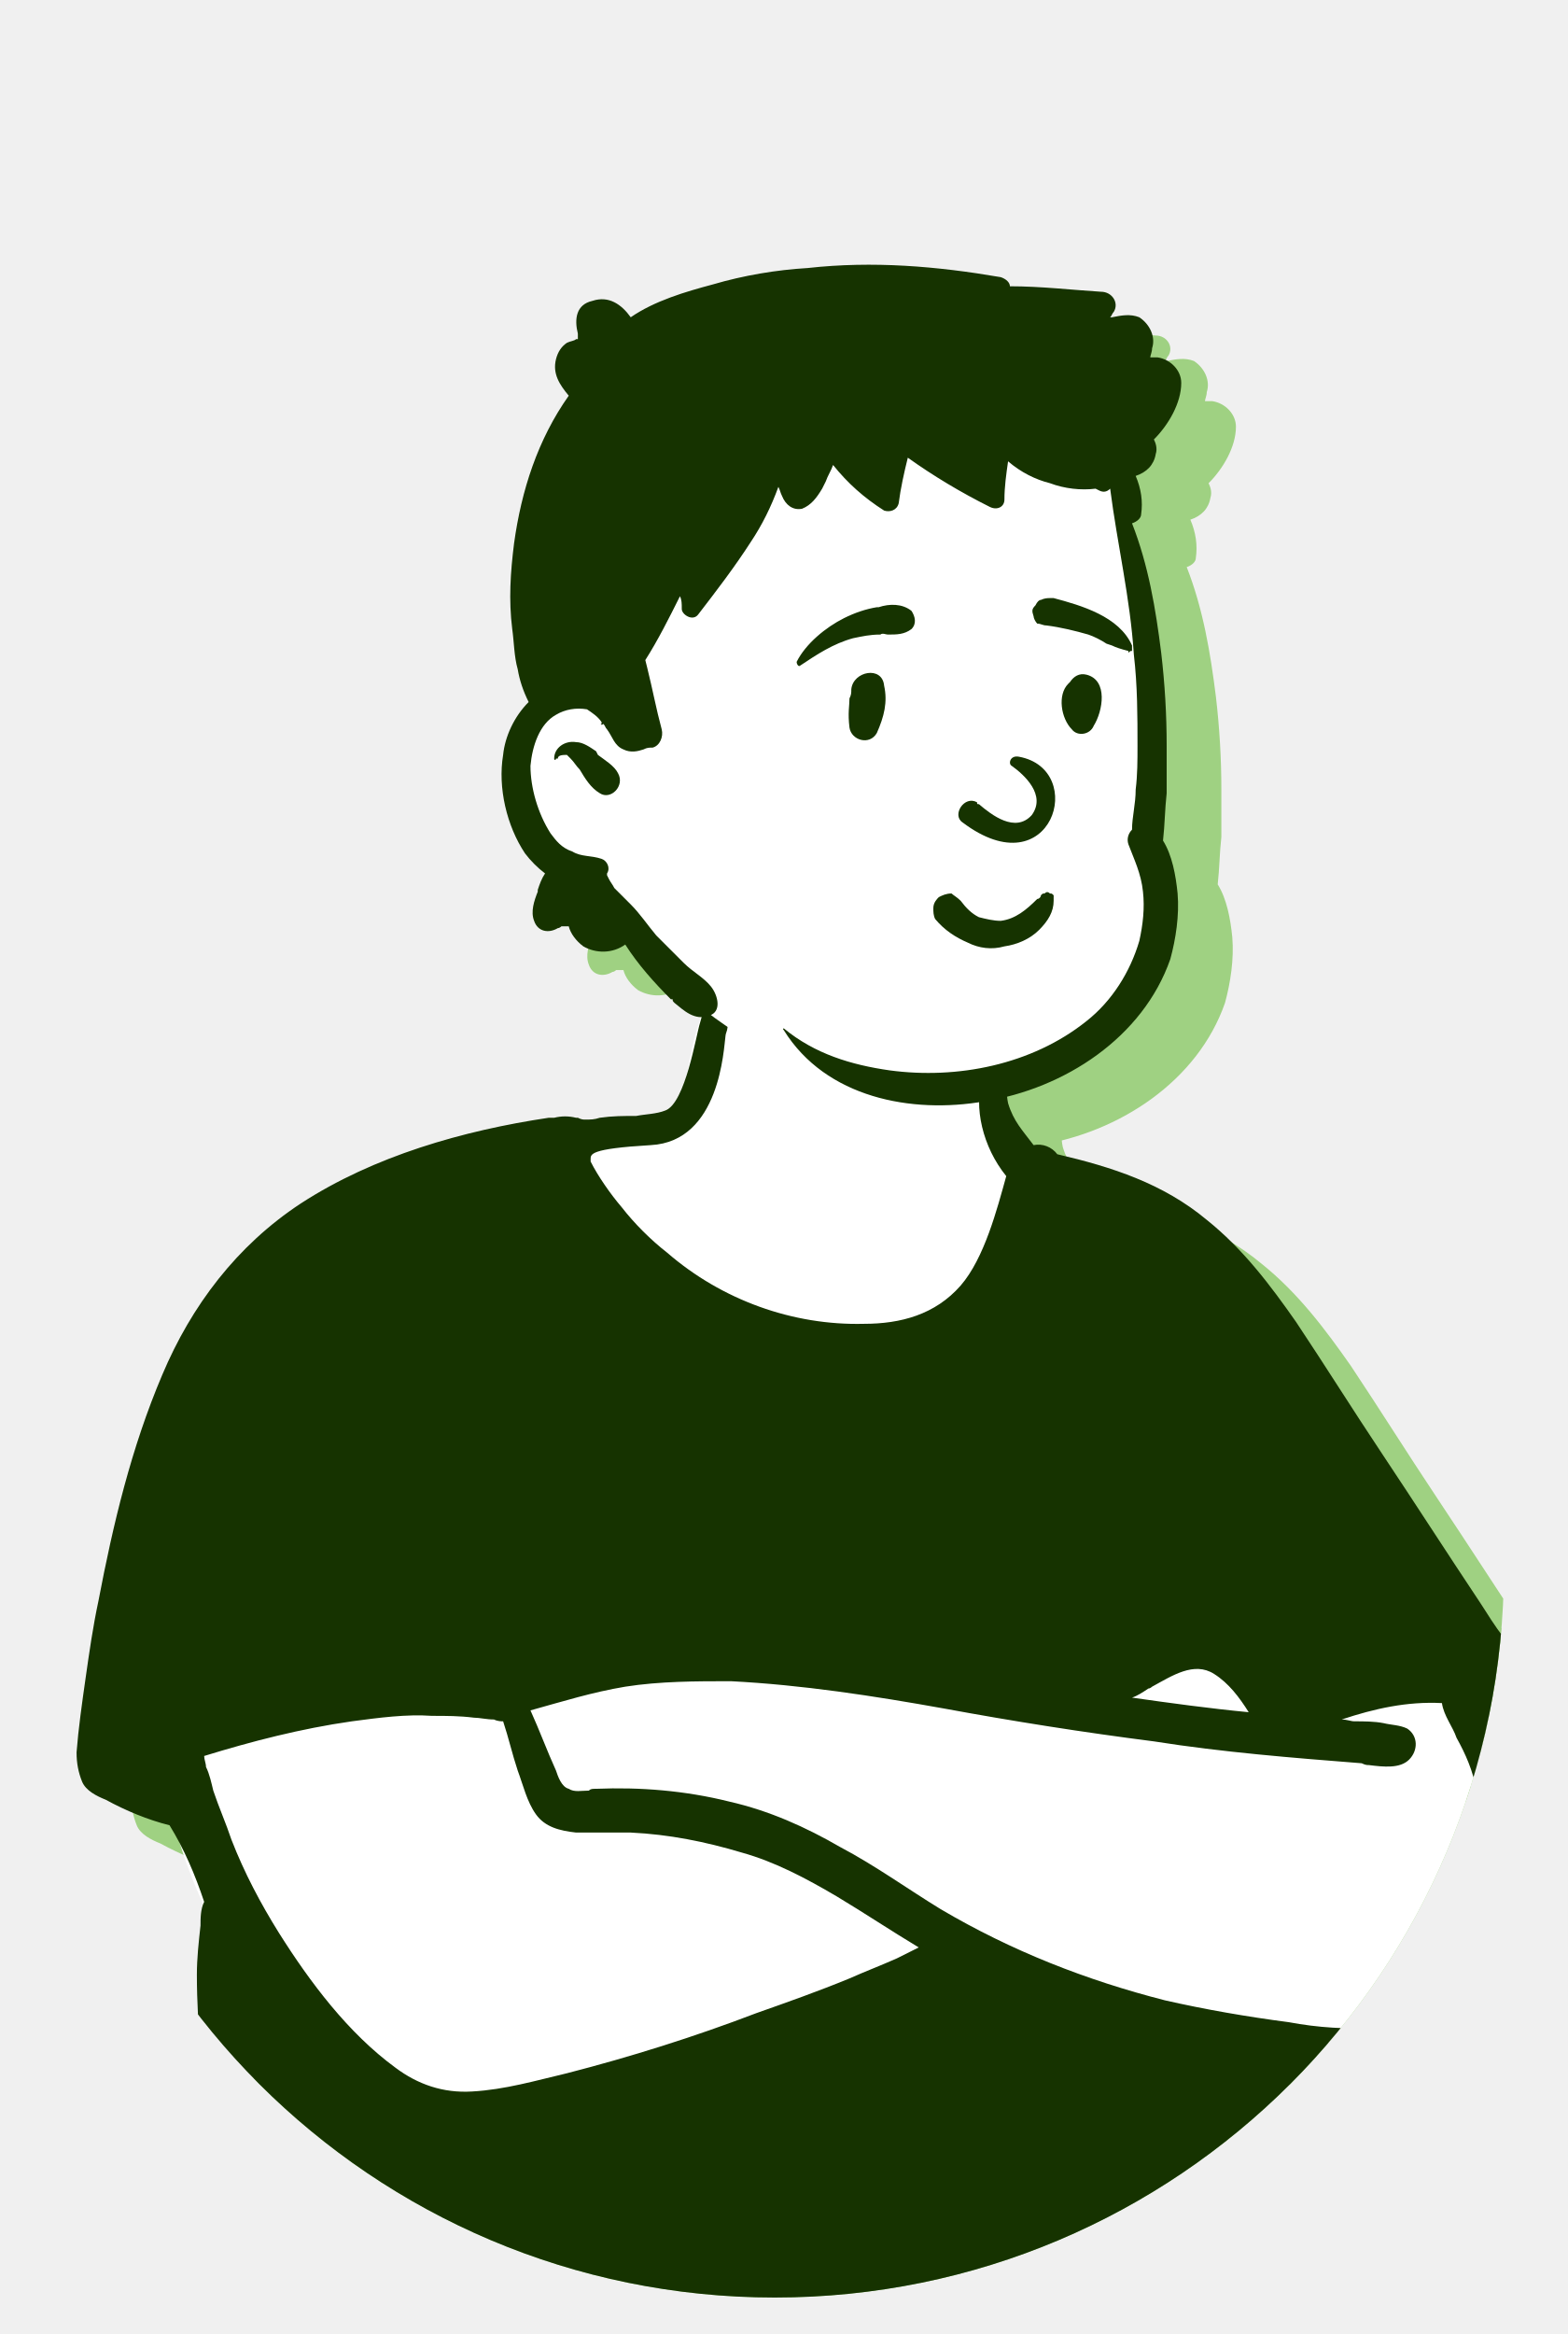
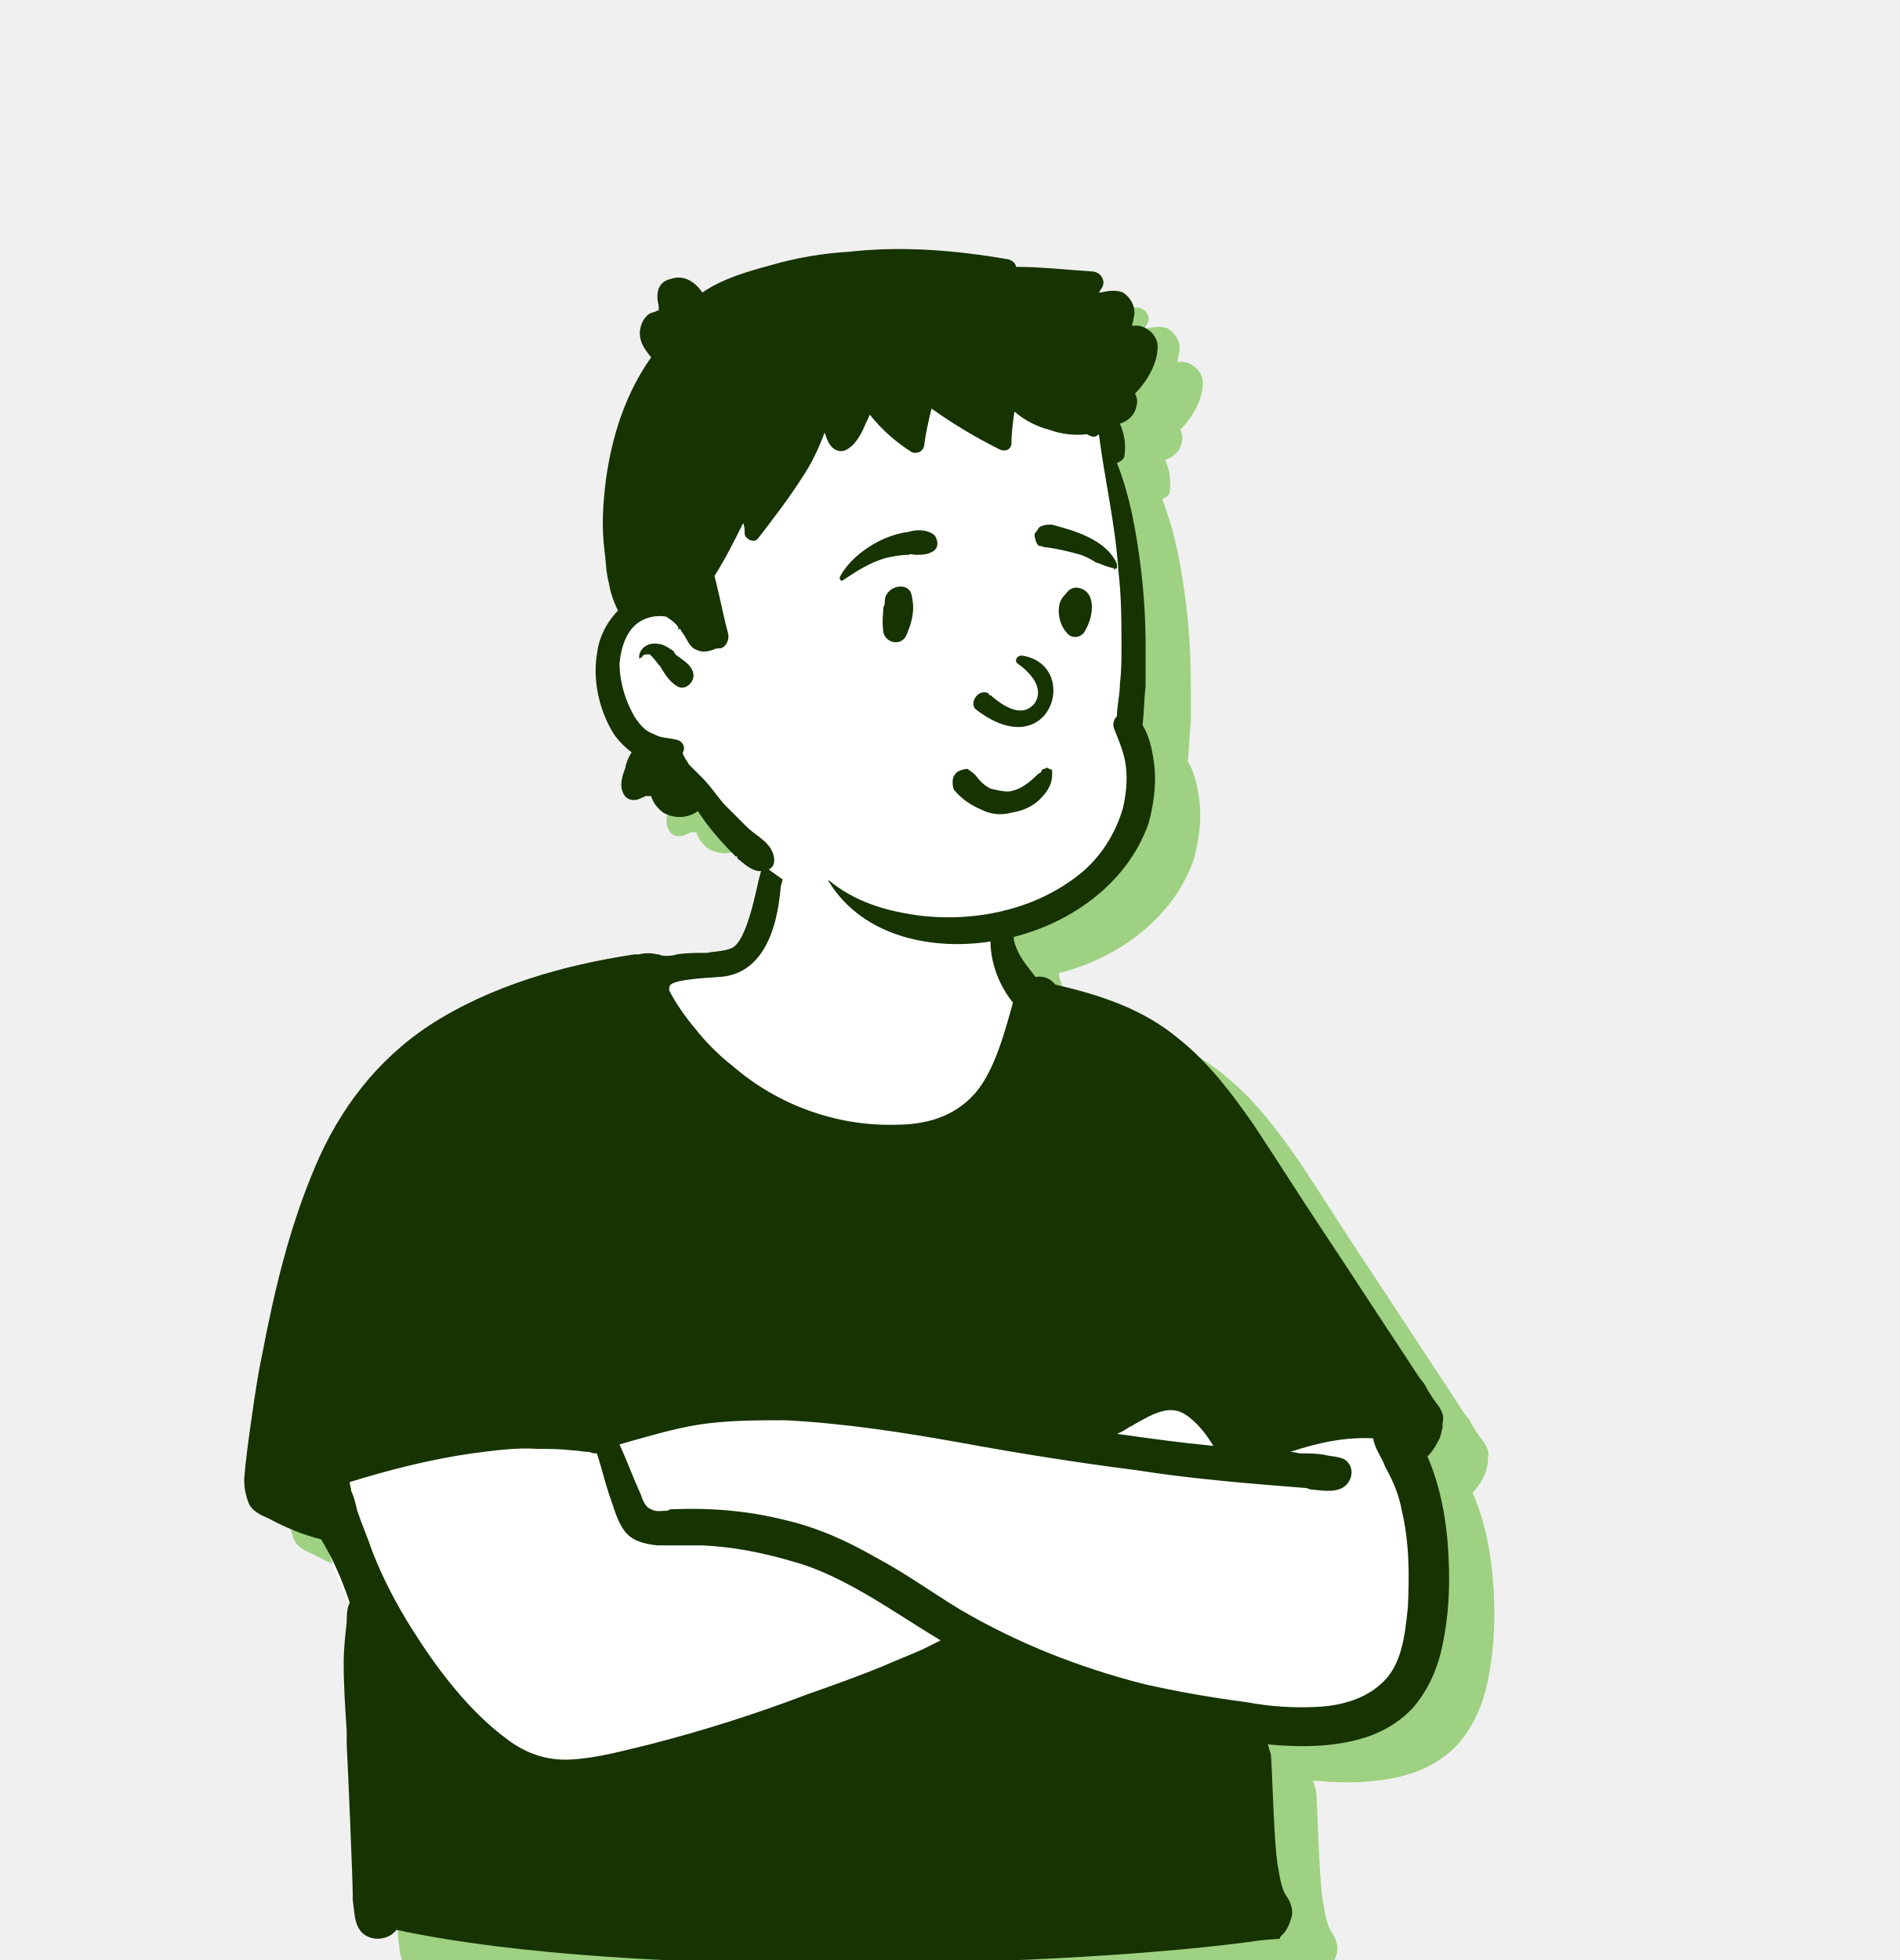
- <svg xmlns="http://www.w3.org/2000/svg" viewBox="0 -90 860 1280" width="860" height="1280">
+ <svg xmlns="http://www.w3.org/2000/svg" viewBox="-120 -110 1260 1300" width="1260" height="1300">
  <style>.k{fill:#163300}.b{fill:#FFFFFF}.ks{stroke:#163300}.bs{stroke:#FFFFFF}.s .k,.s .b{fill:#9FD182}</style>
  <defs>
    <clipPath id="c">
-       <path d="M25 -300H825V770A400 400 0 0 1 25 770Z" />
+       <rect x="-120" y="-110" width="1260" height="1300" />
    </clipPath>
  </defs>
  <g clip-path="url(#c)">
    <g class="s" transform="translate(30 24)">
      <g>
        <g transform="translate(0 459)">
          <path d="M570 258C561 255 553 251 545 246C523 230 509 205 495 182C476 148 463 112 453 74C449 58 448 39 439 25C418 -6 357 -2 325 4C303 7 298 32 294 50C289 65 287 80 284 95C279 99 273 101 267 104C204 123 193 159 169 214C129 294 19 326 2 421C-9 483 22 542 53 594C83 651 123 679 188 665C249 652 308 629 368 611C397 604 426 585 456 592C519 606 584 613 648 611C739 614 739 528 730 460C723 356 670 288 570 258L570 258Z" transform="translate(90 -40)" class="b" stroke="none" />
          <path d="M795 380C794 383 794 386 792 389C790 393 788 396 785 399C794 420 798 443 799 466C800 486 799 505 795 524C792 539 786 553 776 565C768 574 757 581 745 585C724 592 701 592 679 590C680 592 680 594 681 596C682 602 683 659 686 672C687 678 688 685 691 690C694 694 696 699 695 704C694 708 692 713 689 716C687 718 687 718 687 719C686 719 684 719 674 720C555 737 259 747 101 713C95 721 81 721 76 712C73 707 73 700 72 693C72 692 72 691 72 689C72 681 69 608 68 590C68 587 68 584 68 581C67 566 66 551 66 536C66 527 67 518 68 509C68 505 68 500 70 496C65 481 59 467 51 454C39 451 27 446 16 440C11 438 5 435 3 430C1 425 0 420 0 414C1 401 3 387 5 373C7 359 9 345 12 331C20 289 30 247 47 207C63 169 88 136 123 113C163 87 212 73 259 66C260 66 261 66 262 66C266 65 270 65 274 66C275 66 275 66 275 66C277 67 278 67 279 67C282 67 284 67 287 66C294 65 300 65 307 65C312 64 318 64 323 62C334 58 340 20 342 14C343 10 345 3 349 1C351 -1 354 0 356 2C359 5 358 12 357 17C357 18 356 20 356 21C355 28 353 79 315 81C281 83 282 86 282 89C282 89 282 90 282 90C286 98 293 108 299 115C306 124 315 133 324 140C354 166 393 180 432 179C452 179 471 174 485 158C498 143 505 116 510 98C497 82 492 60 497 44C498 39 501 35 506 38C510 41 510 54 511 58C514 68 519 73 525 81C530 80 535 82 538 86C568 93 596 102 620 122C640 138 655 158 669 178C685 202 700 226 716 250C734 277 752 305 770 332C774 338 778 345 783 351C785 355 787 358 789 361C791 364 794 367 795 371C796 373 795 376 795 378C795 379 795 379 795 380ZM624 371C632 376 638 384 643 392C622 390 600 387 579 384C582 383 585 381 588 379C589 379 590 378 590 378C601 372 613 364 624 371ZM263 424C264 427 266 433 270 434C273 436 277 435 281 435C282 434 283 434 285 434C309 433 334 435 358 441C380 446 400 455 419 466C438 476 456 489 474 500C513 523 554 539 597 550C619 555 642 559 665 562C681 565 697 566 714 565C728 564 743 560 754 550C768 538 770 518 772 499C773 478 773 456 768 435C766 424 762 415 757 406C755 400 750 394 749 387C730 386 712 390 694 396C697 396 699 397 701 397C706 397 712 397 717 398C721 399 726 399 730 401C736 405 736 413 731 418C726 423 717 422 709 421C708 421 707 421 705 420C667 417 629 414 591 408C552 403 514 397 476 390C437 383 398 377 359 375C340 375 320 375 301 378C283 381 267 386 249 391C254 402 258 413 263 424ZM242 424C245 432 247 441 252 448C257 455 265 457 274 458C280 458 285 458 291 458C296 458 300 458 304 458C325 459 345 463 365 469C383 474 400 483 417 493C432 502 447 512 462 521C458 523 454 525 450 527C441 531 433 534 424 538C407 545 390 551 373 557C339 570 304 581 269 590C252 594 235 599 217 600C201 601 187 596 175 587C149 568 128 540 111 513C101 497 92 480 85 462C82 453 78 444 75 435C74 431 73 426 71 422C71 420 70 418 70 416C96 408 123 401 151 397C166 395 181 393 195 394C203 394 210 394 218 395C221 395 225 396 229 396C231 397 233 397 234 397C237 406 239 415 242 424Z" transform="translate(42 -2)" class="k" fill-rule="evenodd" stroke="none" />
        </g>
      </g>
      <g transform="translate(225 0)">
        <g>
          <g>
            <path d="M186 0C242 0 301 44 322 72C339 96 349 202 349 275C349 290 357 318 355 333C346 386 307 430 230 430C153 430 98 399 41 318C14 318 0 296 0 263C0 229 27 217 27 217C27 217 17 85 41 51C65 16 129 -8e-15 186 0Z" transform="translate(56 75)" class="b" stroke="none" />
            <path d="M274 7C239 1 204 -2 168 2C151 3 133 6 116 11C101 15 84 20 71 29C66 22 59 17 50 20C41 22 40 30 42 38C42 39 42 39 42 40C42 40 42 40 42 41L41 41C40 42 38 42 36 43C33 45 31 48 30 52C28 60 32 66 37 72C20 96 11 124 7 153C5 169 4 184 6 200C7 207 7 215 9 222C10 228 12 234 15 240L15 240C7 248 2 259 1 269C-2 287 3 308 13 323C16 327 20 331 24 334C22 337 21 340 20 343L20 344C18 349 16 355 18 360C20 366 26 367 31 364C32 364 33 363 33 363C35 363 36 363 37 363C38 367 41 371 45 374C52 378 61 378 68 373C75 384 84 394 93 403L94 403C94 404 94 404 95 405C100 409 106 415 114 412C121 410 119 401 115 396C111 391 105 388 100 383C95 378 90 373 85 368C80 362 76 356 71 351C68 348 65 345 62 342C61 340 60 339 59 337L58 335C58 335 58 335 58 334C60 331 58 327 55 326C49 324 44 325 39 322C33 320 30 316 27 312C20 301 16 287 16 275C17 264 21 252 30 247C35 244 41 243 47 244C50 246 53 248 55 251L55 252C54 252 55 253 56 252L56 252C57 253 57 254 58 255C61 259 62 264 67 266C71 268 75 267 78 266C80 265 81 265 83 265C87 264 89 259 88 255C85 244 83 233 80 221L79 217C86 206 92 194 98 182C99 184 99 186 99 189C99 192 105 196 108 192C118 179 128 166 137 152C143 143 148 133 152 122C153 124 153 125 154 127C156 132 160 135 165 134C170 132 173 128 176 123L178 119C179 116 181 113 182 110C190 120 199 128 210 135C213 136 217 135 218 131C219 123 221 114 223 106C237 116 252 125 268 133C272 135 276 133 276 129C276 122 277 115 278 108C285 114 293 118 301 120C309 123 318 124 326 123C326 123 326 123 326 123L328 124L328 124C330 125 332 125 334 123C338 154 345 183 347 214C349 231 349 248 349 264C349 272 349 280 348 288C348 296 346 303 346 310C344 312 343 315 344 318C347 326 351 334 352 344C353 353 352 362 350 371C345 388 335 404 321 415C291 439 250 447 213 442C192 439 172 433 155 419C155 419 154 419 155 420C178 457 225 466 265 459C309 452 352 424 367 381C370 370 372 357 371 345C370 335 368 324 363 316C364 307 364 299 365 290L365 287C365 280 365 272 365 264C365 247 364 230 362 213C359 189 355 165 346 142C349 141 351 139 351 137C352 130 351 123 348 116C354 114 358 110 359 104C360 101 359 98 358 96C366 88 373 76 373 65C373 58 367 52 360 51C359 51 357 51 356 51C356 50 357 48 357 46C359 40 356 33 350 29C345 27 340 28 335 29L334 29C335 28 335 27 336 26C339 21 335 15 329 15C313 14 296 12 279 12C279 10 277 8 274 7ZM41 262C35 261 29 265 29 271C29 272 30 272 30 271L31 271C31 269 34 269 36 269C36 269 37 270 38 271L38 271C40 273 41 275 43 277L43 277C46 282 49 287 54 290C60 294 68 286 64 279C62 275 57 272 53 269L52 267C49 265 45 262 41 262Z" transform="translate(50 55)" class="k" fill-rule="evenodd" stroke="none" />
          </g>
        </g>
        <g transform="translate(159 186)">
          <g>
            <path d="M141 0L139 0C138 0 136 0 134 1C133 1 132 2 131 4C129 6 129 7 130 10C130 11 131 13 132 14C134 14 135 15 137 15C145 16 153 18 160 20C163 21 167 23 170 25L173 26C175 27 178 28 182 29C182 29 182 30 182 30C183 29 183 29 184 29L184 29C184 28 184 28 184 26C177 10 156 4 141 0ZM44 5L45 5C51 3 58 3 63 7C65 10 66 14 63 17C59 20 55 20 50 20C49 20 47 19 46 20C40 20 36 21 31 22C20 25 11 31 2 37C1 38 0 36 0 35C5 25 16 16 26 11C32 8 38 6 44 5ZM30 50C31 40 47 37 48 48C50 57 48 65 44 74C40 81 30 78 29 71C28 63 29 59 29 55C30 53 30 52 30 50ZM159 42C155 41 152 43 150 46C150 46 150 46 149 47C143 53 145 66 151 72C154 76 161 75 163 70C168 62 171 45 159 42ZM129 119C137 108 125 97 118 92C116 91 117 86 122 87C160 94 140 160 91 123C85 119 92 108 99 112C99 113 99 113 100 113C107 119 120 129 129 119ZM94 189C87 186 81 182 76 176C75 174 75 172 75 170C75 167 77 165 78 164C80 163 82 162 85 162C86 163 88 164 90 166L90 166C93 170 96 173 100 175C104 176 108 177 112 177C120 176 126 171 132 165C133 165 134 164 134 163C135 162 135 162 136 162C137 161 138 161 139 162C140 162 140 162 141 163C141 164 141 165 141 166C141 172 138 177 133 182C128 187 121 190 114 191C107 193 100 192 94 189Z" transform="translate(53 52)" class="k" fill-rule="evenodd" stroke="none" />
          </g>
        </g>
      </g>
    </g>
    <g>
      <g transform="translate(0 459)">
        <path d="M570 258C561 255 553 251 545 246C523 230 509 205 495 182C476 148 463 112 453 74C449 58 448 39 439 25C418 -6 357 -2 325 4C303 7 298 32 294 50C289 65 287 80 284 95C279 99 273 101 267 104C204 123 193 159 169 214C129 294 19 326 2 421C-9 483 22 542 53 594C83 651 123 679 188 665C249 652 308 629 368 611C397 604 426 585 456 592C519 606 584 613 648 611C739 614 739 528 730 460C723 356 670 288 570 258L570 258Z" transform="translate(90 -40)" class="b" stroke="none" />
        <path d="M795 380C794 383 794 386 792 389C790 393 788 396 785 399C794 420 798 443 799 466C800 486 799 505 795 524C792 539 786 553 776 565C768 574 757 581 745 585C724 592 701 592 679 590C680 592 680 594 681 596C682 602 683 659 686 672C687 678 688 685 691 690C694 694 696 699 695 704C694 708 692 713 689 716C687 718 687 718 687 719C686 719 684 719 674 720C555 737 259 747 101 713C95 721 81 721 76 712C73 707 73 700 72 693C72 692 72 691 72 689C72 681 69 608 68 590C68 587 68 584 68 581C67 566 66 551 66 536C66 527 67 518 68 509C68 505 68 500 70 496C65 481 59 467 51 454C39 451 27 446 16 440C11 438 5 435 3 430C1 425 0 420 0 414C1 401 3 387 5 373C7 359 9 345 12 331C20 289 30 247 47 207C63 169 88 136 123 113C163 87 212 73 259 66C260 66 261 66 262 66C266 65 270 65 274 66C275 66 275 66 275 66C277 67 278 67 279 67C282 67 284 67 287 66C294 65 300 65 307 65C312 64 318 64 323 62C334 58 340 20 342 14C343 10 345 3 349 1C351 -1 354 0 356 2C359 5 358 12 357 17C357 18 356 20 356 21C355 28 353 79 315 81C281 83 282 86 282 89C282 89 282 90 282 90C286 98 293 108 299 115C306 124 315 133 324 140C354 166 393 180 432 179C452 179 471 174 485 158C498 143 505 116 510 98C497 82 492 60 497 44C498 39 501 35 506 38C510 41 510 54 511 58C514 68 519 73 525 81C530 80 535 82 538 86C568 93 596 102 620 122C640 138 655 158 669 178C685 202 700 226 716 250C734 277 752 305 770 332C774 338 778 345 783 351C785 355 787 358 789 361C791 364 794 367 795 371C796 373 795 376 795 378C795 379 795 379 795 380ZM624 371C632 376 638 384 643 392C622 390 600 387 579 384C582 383 585 381 588 379C589 379 590 378 590 378C601 372 613 364 624 371ZM263 424C264 427 266 433 270 434C273 436 277 435 281 435C282 434 283 434 285 434C309 433 334 435 358 441C380 446 400 455 419 466C438 476 456 489 474 500C513 523 554 539 597 550C619 555 642 559 665 562C681 565 697 566 714 565C728 564 743 560 754 550C768 538 770 518 772 499C773 478 773 456 768 435C766 424 762 415 757 406C755 400 750 394 749 387C730 386 712 390 694 396C697 396 699 397 701 397C706 397 712 397 717 398C721 399 726 399 730 401C736 405 736 413 731 418C726 423 717 422 709 421C708 421 707 421 705 420C667 417 629 414 591 408C552 403 514 397 476 390C437 383 398 377 359 375C340 375 320 375 301 378C283 381 267 386 249 391C254 402 258 413 263 424ZM242 424C245 432 247 441 252 448C257 455 265 457 274 458C280 458 285 458 291 458C296 458 300 458 304 458C325 459 345 463 365 469C383 474 400 483 417 493C432 502 447 512 462 521C458 523 454 525 450 527C441 531 433 534 424 538C407 545 390 551 373 557C339 570 304 581 269 590C252 594 235 599 217 600C201 601 187 596 175 587C149 568 128 540 111 513C101 497 92 480 85 462C82 453 78 444 75 435C74 431 73 426 71 422C71 420 70 418 70 416C96 408 123 401 151 397C166 395 181 393 195 394C203 394 210 394 218 395C221 395 225 396 229 396C231 397 233 397 234 397C237 406 239 415 242 424Z" transform="translate(42 -2)" class="k" fill-rule="evenodd" stroke="none" />
      </g>
    </g>
    <g transform="translate(225 0)">
      <g>
        <g>
          <path d="M186 0C242 0 301 44 322 72C339 96 349 202 349 275C349 290 357 318 355 333C346 386 307 430 230 430C153 430 98 399 41 318C14 318 0 296 0 263C0 229 27 217 27 217C27 217 17 85 41 51C65 16 129 -8e-15 186 0Z" transform="translate(56 75)" class="b" stroke="none" />
          <path d="M274 7C239 1 204 -2 168 2C151 3 133 6 116 11C101 15 84 20 71 29C66 22 59 17 50 20C41 22 40 30 42 38C42 39 42 39 42 40C42 40 42 40 42 41L41 41C40 42 38 42 36 43C33 45 31 48 30 52C28 60 32 66 37 72C20 96 11 124 7 153C5 169 4 184 6 200C7 207 7 215 9 222C10 228 12 234 15 240L15 240C7 248 2 259 1 269C-2 287 3 308 13 323C16 327 20 331 24 334C22 337 21 340 20 343L20 344C18 349 16 355 18 360C20 366 26 367 31 364C32 364 33 363 33 363C35 363 36 363 37 363C38 367 41 371 45 374C52 378 61 378 68 373C75 384 84 394 93 403L94 403C94 404 94 404 95 405C100 409 106 415 114 412C121 410 119 401 115 396C111 391 105 388 100 383C95 378 90 373 85 368C80 362 76 356 71 351C68 348 65 345 62 342C61 340 60 339 59 337L58 335C58 335 58 335 58 334C60 331 58 327 55 326C49 324 44 325 39 322C33 320 30 316 27 312C20 301 16 287 16 275C17 264 21 252 30 247C35 244 41 243 47 244C50 246 53 248 55 251L55 252C54 252 55 253 56 252L56 252C57 253 57 254 58 255C61 259 62 264 67 266C71 268 75 267 78 266C80 265 81 265 83 265C87 264 89 259 88 255C85 244 83 233 80 221L79 217C86 206 92 194 98 182C99 184 99 186 99 189C99 192 105 196 108 192C118 179 128 166 137 152C143 143 148 133 152 122C153 124 153 125 154 127C156 132 160 135 165 134C170 132 173 128 176 123L178 119C179 116 181 113 182 110C190 120 199 128 210 135C213 136 217 135 218 131C219 123 221 114 223 106C237 116 252 125 268 133C272 135 276 133 276 129C276 122 277 115 278 108C285 114 293 118 301 120C309 123 318 124 326 123C326 123 326 123 326 123L328 124L328 124C330 125 332 125 334 123C338 154 345 183 347 214C349 231 349 248 349 264C349 272 349 280 348 288C348 296 346 303 346 310C344 312 343 315 344 318C347 326 351 334 352 344C353 353 352 362 350 371C345 388 335 404 321 415C291 439 250 447 213 442C192 439 172 433 155 419C155 419 154 419 155 420C178 457 225 466 265 459C309 452 352 424 367 381C370 370 372 357 371 345C370 335 368 324 363 316C364 307 364 299 365 290L365 287C365 280 365 272 365 264C365 247 364 230 362 213C359 189 355 165 346 142C349 141 351 139 351 137C352 130 351 123 348 116C354 114 358 110 359 104C360 101 359 98 358 96C366 88 373 76 373 65C373 58 367 52 360 51C359 51 357 51 356 51C356 50 357 48 357 46C359 40 356 33 350 29C345 27 340 28 335 29L334 29C335 28 335 27 336 26C339 21 335 15 329 15C313 14 296 12 279 12C279 10 277 8 274 7ZM41 262C35 261 29 265 29 271C29 272 30 272 30 271L31 271C31 269 34 269 36 269C36 269 37 270 38 271L38 271C40 273 41 275 43 277L43 277C46 282 49 287 54 290C60 294 68 286 64 279C62 275 57 272 53 269L52 267C49 265 45 262 41 262Z" transform="translate(50 55)" class="k" fill-rule="evenodd" stroke="none" />
        </g>
      </g>
      <g transform="translate(159 186)">
        <g>
          <path d="M141 0L139 0C138 0 136 0 134 1C133 1 132 2 131 4C129 6 129 7 130 10C130 11 131 13 132 14C134 14 135 15 137 15C145 16 153 18 160 20C163 21 167 23 170 25L173 26C175 27 178 28 182 29C182 29 182 30 182 30C183 29 183 29 184 29L184 29C184 28 184 28 184 26C177 10 156 4 141 0ZM44 5L45 5C51 3 58 3 63 7C65 10 66 14 63 17C59 20 55 20 50 20C49 20 47 19 46 20C40 20 36 21 31 22C20 25 11 31 2 37C1 38 0 36 0 35C5 25 16 16 26 11C32 8 38 6 44 5ZM30 50C31 40 47 37 48 48C50 57 48 65 44 74C40 81 30 78 29 71C28 63 29 59 29 55C30 53 30 52 30 50ZM159 42C155 41 152 43 150 46C150 46 150 46 149 47C143 53 145 66 151 72C154 76 161 75 163 70C168 62 171 45 159 42ZM129 119C137 108 125 97 118 92C116 91 117 86 122 87C160 94 140 160 91 123C85 119 92 108 99 112C99 113 99 113 100 113C107 119 120 129 129 119ZM94 189C87 186 81 182 76 176C75 174 75 172 75 170C75 167 77 165 78 164C80 163 82 162 85 162C86 163 88 164 90 166L90 166C93 170 96 173 100 175C104 176 108 177 112 177C120 176 126 171 132 165C133 165 134 164 134 163C135 162 135 162 136 162C137 161 138 161 139 162C140 162 140 162 141 163C141 164 141 165 141 166C141 172 138 177 133 182C128 187 121 190 114 191C107 193 100 192 94 189Z" transform="translate(53 52)" class="k" fill-rule="evenodd" stroke="none" />
        </g>
      </g>
    </g>
  </g>
</svg>
